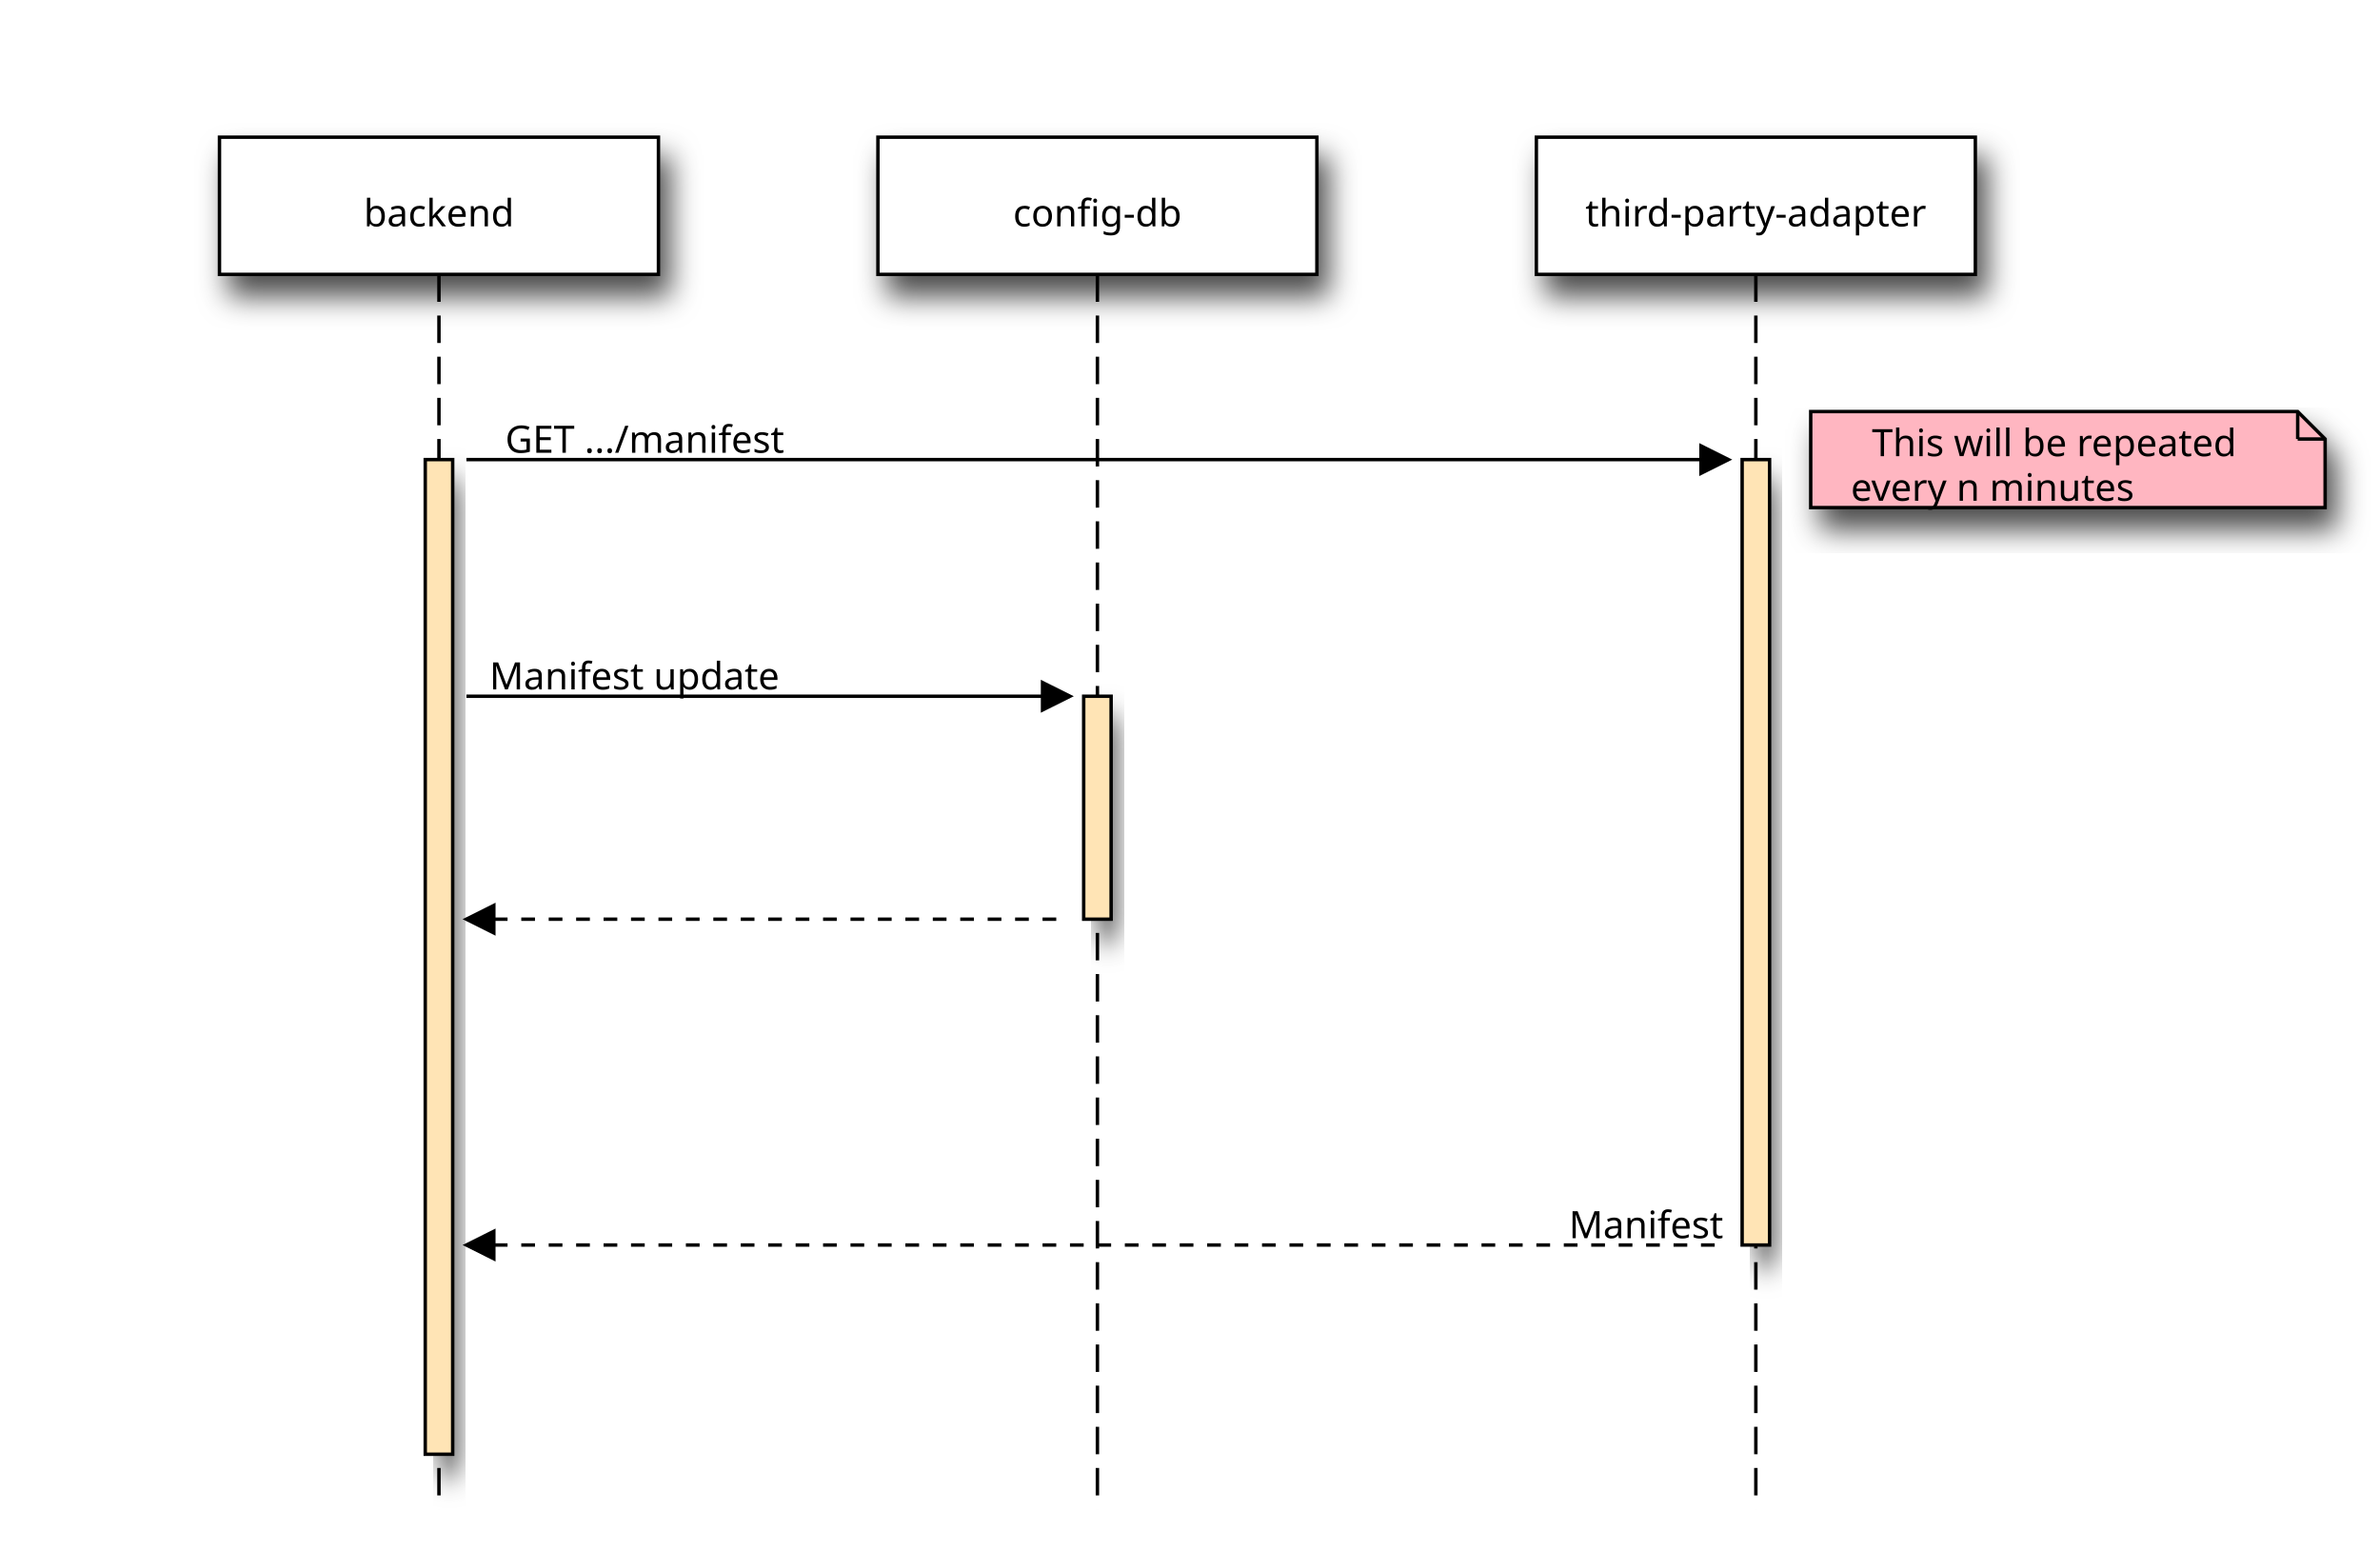
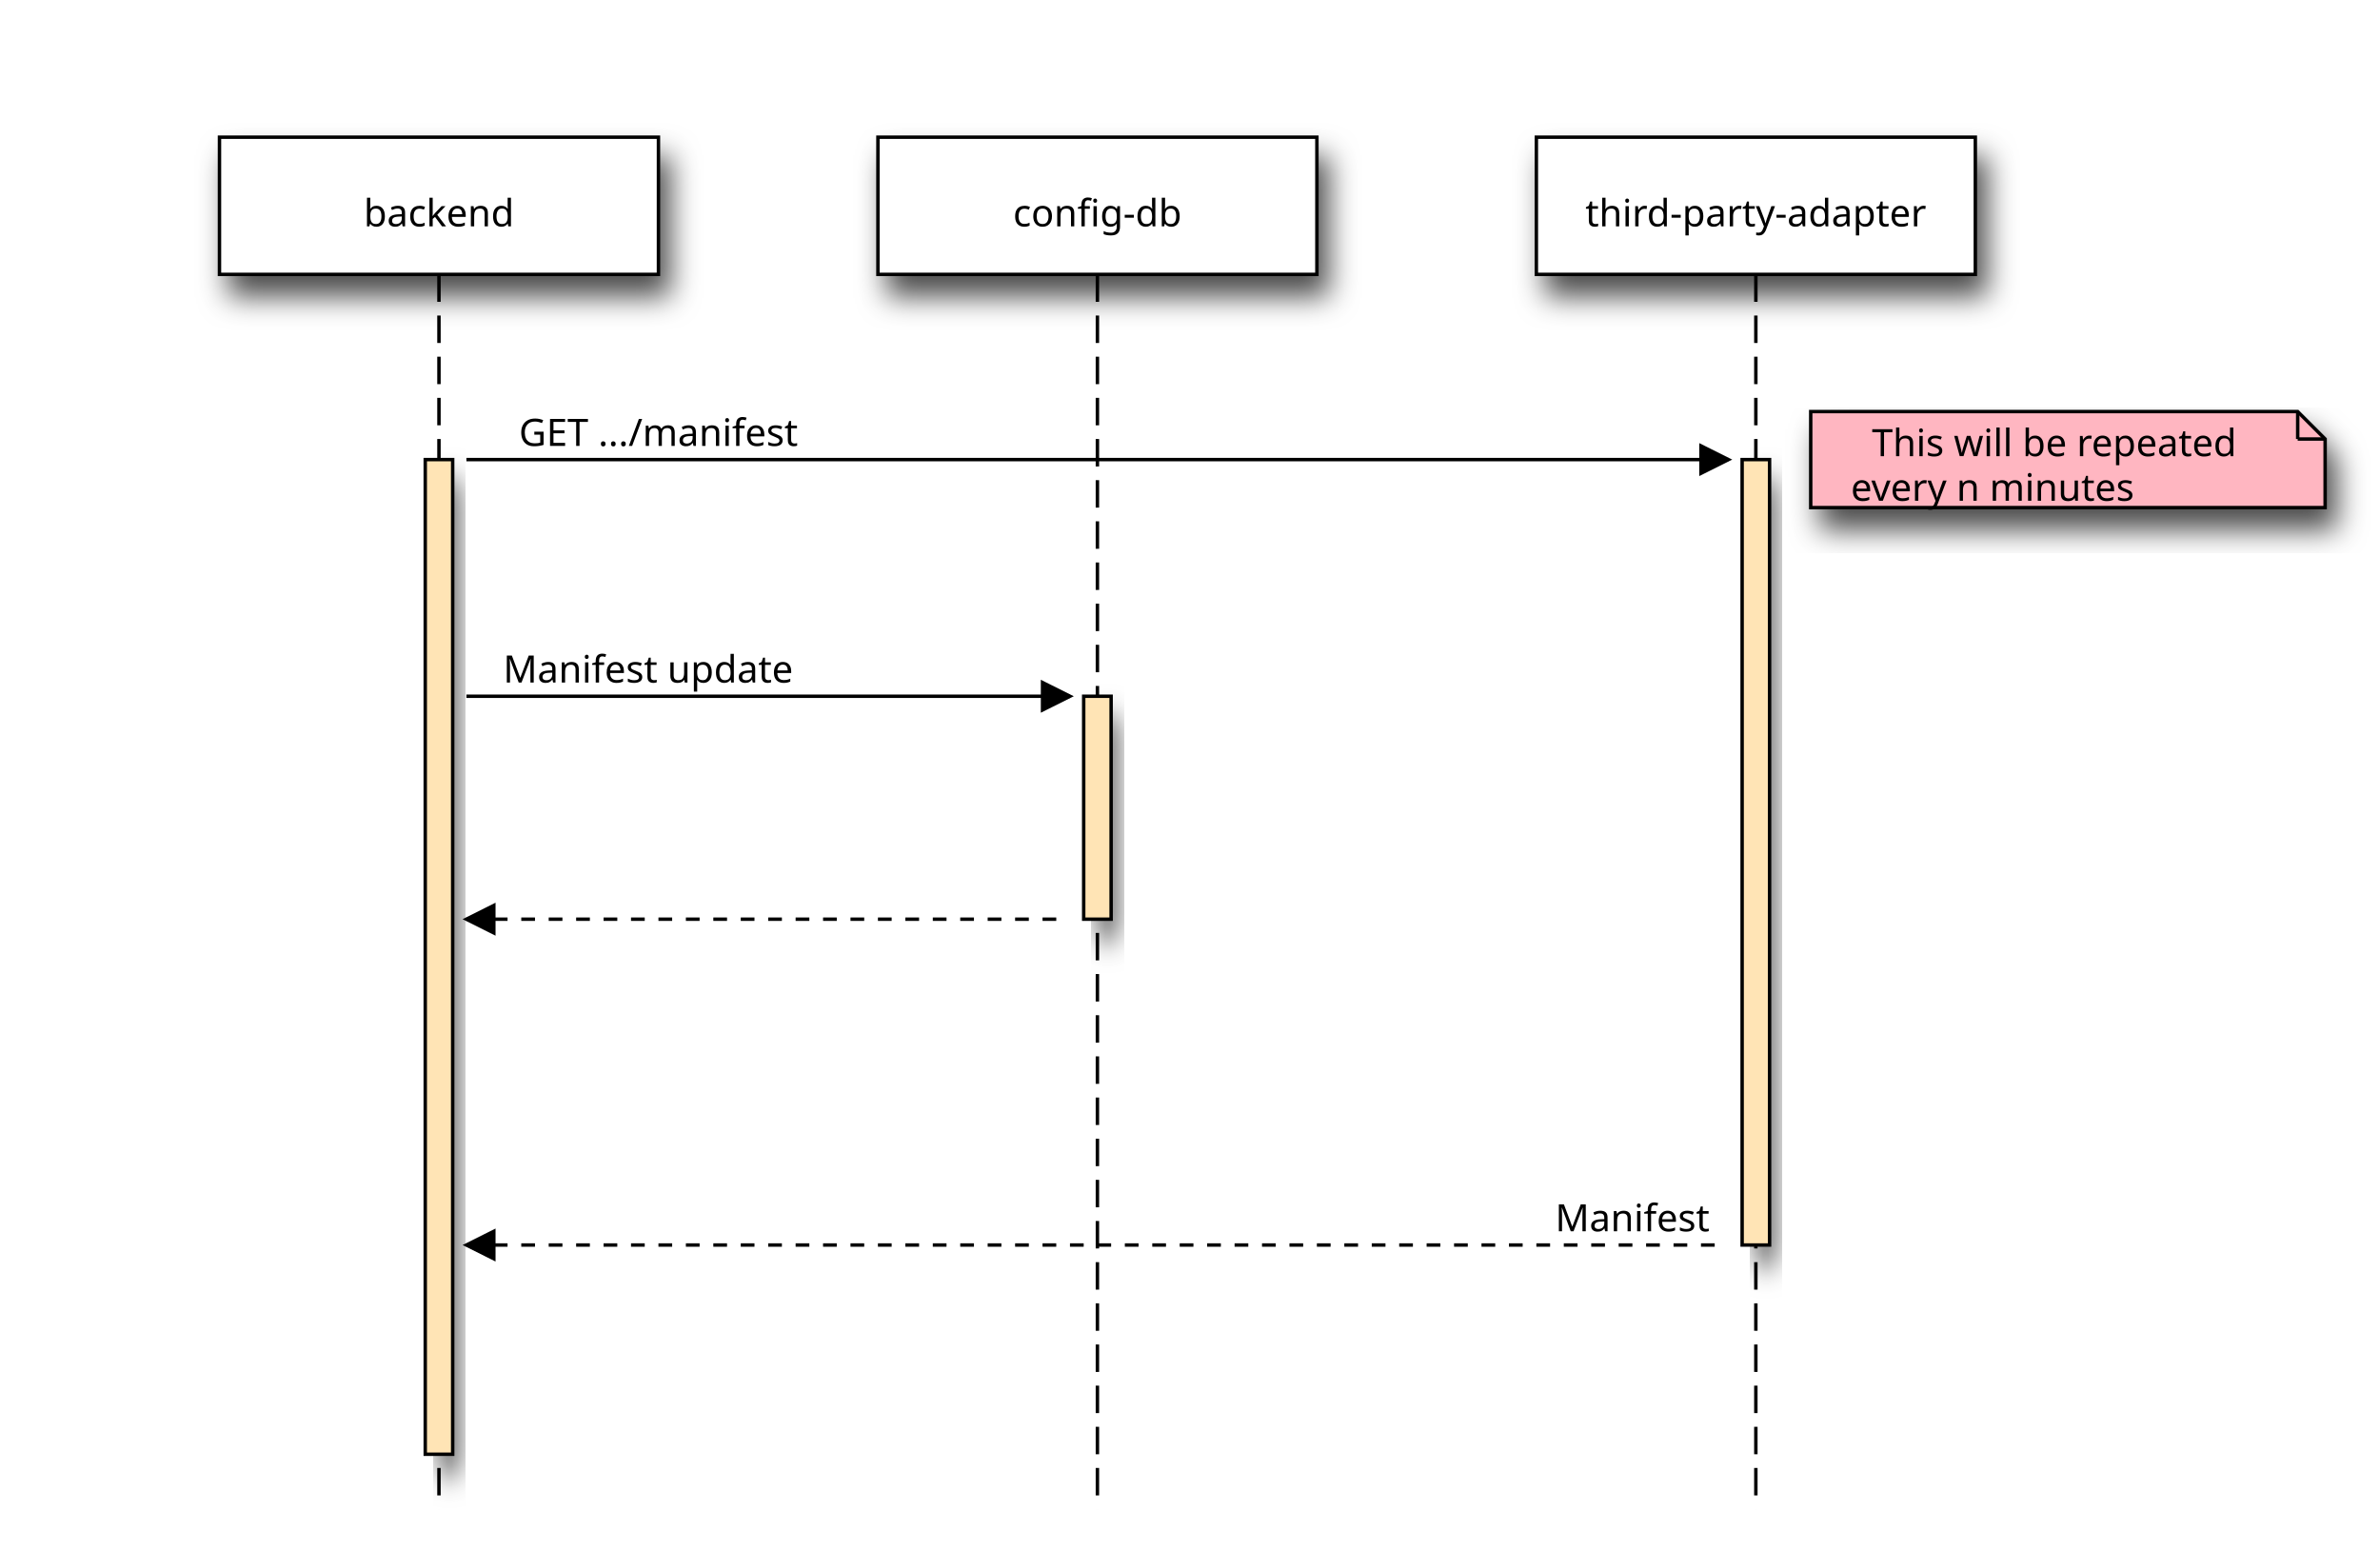
<svg xmlns="http://www.w3.org/2000/svg" preserveAspectRatio="xMidYMid meet" viewBox="0 0 694 452">
  <defs id="defs_block">
    <filter height="1.504" id="filter_blur" width="1.157" x="-0.079" y="-0.252">
      <feGaussianBlur id="feGaussianBlur3780" stdDeviation="4.2" />
    </filter>
  </defs>
  <rect fill="rgb(0,0,0)" height="290" style="filter:url(#filter_blur);opacity:0.7;fill-opacity:1" width="8" x="127" y="140" />
  <rect fill="rgb(0,0,0)" height="65" style="filter:url(#filter_blur);opacity:0.7;fill-opacity:1" width="8" x="319" y="209" />
  <rect fill="rgb(0,0,0)" height="229" style="filter:url(#filter_blur);opacity:0.7;fill-opacity:1" width="8" x="511" y="140" />
  <polygon fill="rgb(0,0,0)" points="531,126 673,126 681,134 681,154 531,154 531,126" stroke="rgb(0,0,0)" style="filter:url(#filter_blur);opacity:0.7;fill-opacity:1" />
  <rect fill="rgb(0,0,0)" height="40" stroke="rgb(0,0,0)" style="filter:url(#filter_blur);opacity:0.7;fill-opacity:1" width="128" x="67" y="46" />
  <rect fill="rgb(0,0,0)" height="40" stroke="rgb(0,0,0)" style="filter:url(#filter_blur);opacity:0.7;fill-opacity:1" width="128" x="259" y="46" />
  <rect fill="rgb(0,0,0)" height="40" stroke="rgb(0,0,0)" style="filter:url(#filter_blur);opacity:0.7;fill-opacity:1" width="128" x="451" y="46" />
  <path d="M 128 80 L 128 440" fill="none" stroke="rgb(0,0,0)" stroke-dasharray="8 4" />
  <rect fill="moccasin" height="290" stroke="rgb(0,0,0)" width="8" x="124" y="134" />
  <path d="M 320 80 L 320 440" fill="none" stroke="rgb(0,0,0)" stroke-dasharray="8 4" />
  <rect fill="moccasin" height="65" stroke="rgb(0,0,0)" width="8" x="316" y="203" />
  <path d="M 512 80 L 512 440" fill="none" stroke="rgb(0,0,0)" stroke-dasharray="8 4" />
  <rect fill="moccasin" height="229" stroke="rgb(0,0,0)" width="8" x="508" y="134" />
  <rect fill="rgb(255,255,255)" height="40" stroke="rgb(0,0,0)" width="128" x="64" y="40" />
  <text fill="rgb(0,0,0)" font-family="sans-serif" font-size="11" font-style="normal" font-weight="normal" text-anchor="middle" textLength="42" x="128.0" y="66">backend</text>
  <rect fill="rgb(255,255,255)" height="40" stroke="rgb(0,0,0)" width="128" x="256" y="40" />
  <text fill="rgb(0,0,0)" font-family="sans-serif" font-size="11" font-style="normal" font-weight="normal" text-anchor="middle" textLength="54" x="320.0" y="66">config-db</text>
  <rect fill="rgb(255,255,255)" height="40" stroke="rgb(0,0,0)" width="128" x="448" y="40" />
  <text fill="rgb(0,0,0)" font-family="sans-serif" font-size="11" font-style="normal" font-weight="normal" text-anchor="middle" textLength="114" x="512.0" y="66">third-party-adapter</text>
  <path d="M 136 134 L 504 134" fill="none" stroke="rgb(0,0,0)" />
  <polygon fill="rgb(0,0,0)" points="496,130 504,134 496,138" stroke="rgb(0,0,0)" />
  <polygon fill="rgb(255,182,193)" points="528,120 670,120 678,128 678,148 528,148 528,120" stroke="rgb(0,0,0)" />
  <path d="M 670 120 L 670 128" fill="none" stroke="rgb(0,0,0)" />
  <path d="M 670 128 L 678 128" fill="none" stroke="rgb(0,0,0)" />
  <text fill="rgb(0,0,0)" font-family="sans-serif" font-size="11" font-style="normal" font-weight="normal" text-anchor="middle" textLength="126" x="599.0" y="133">This will be repeated</text>
  <text fill="rgb(0,0,0)" font-family="sans-serif" font-size="11" font-style="normal" font-weight="normal" text-anchor="middle" textLength="90" x="581.0" y="146">every n minutes</text>
  <path d="M 136 203 L 312 203" fill="none" stroke="rgb(0,0,0)" />
  <polygon fill="rgb(0,0,0)" points="304,199 312,203 304,207" stroke="rgb(0,0,0)" />
  <path d="M 136 268 L 312 268" fill="none" stroke="rgb(0,0,0)" stroke-dasharray="4" />
  <polygon fill="rgb(0,0,0)" points="144,264 136,268 144,272" stroke="rgb(0,0,0)" />
  <path d="M 136 363 L 504 363" fill="none" stroke="rgb(0,0,0)" stroke-dasharray="4" />
  <polygon fill="rgb(0,0,0)" points="144,359 136,363 144,367" stroke="rgb(0,0,0)" />
-   <text fill="rgb(0,0,0)" font-family="sans-serif" font-size="11" font-style="normal" font-weight="normal" text-anchor="middle" textLength="96" x="188.0" y="132">GET .../manifest</text>
-   <text fill="rgb(0,0,0)" font-family="sans-serif" font-size="11" font-style="normal" font-weight="normal" text-anchor="middle" textLength="90" x="185.0" y="201">Manifest update</text>
-   <text fill="rgb(0,0,0)" font-family="sans-serif" font-size="11" font-style="normal" font-weight="normal" text-anchor="middle" textLength="48" x="480.0" y="361">Manifest</text>
+   <text fill="rgb(0,0,0)" font-family="sans-serif" font-size="11" font-style="normal" font-weight="normal" text-anchor="middle" textLength="96" x="192.0" y="130">GET .../manifest</text>
+   <text fill="rgb(0,0,0)" font-family="sans-serif" font-size="11" font-style="normal" font-weight="normal" text-anchor="middle" textLength="90" x="189.0" y="199">Manifest update</text>
+   <text fill="rgb(0,0,0)" font-family="sans-serif" font-size="11" font-style="normal" font-weight="normal" text-anchor="middle" textLength="48" x="476.0" y="359">Manifest</text>
</svg>
